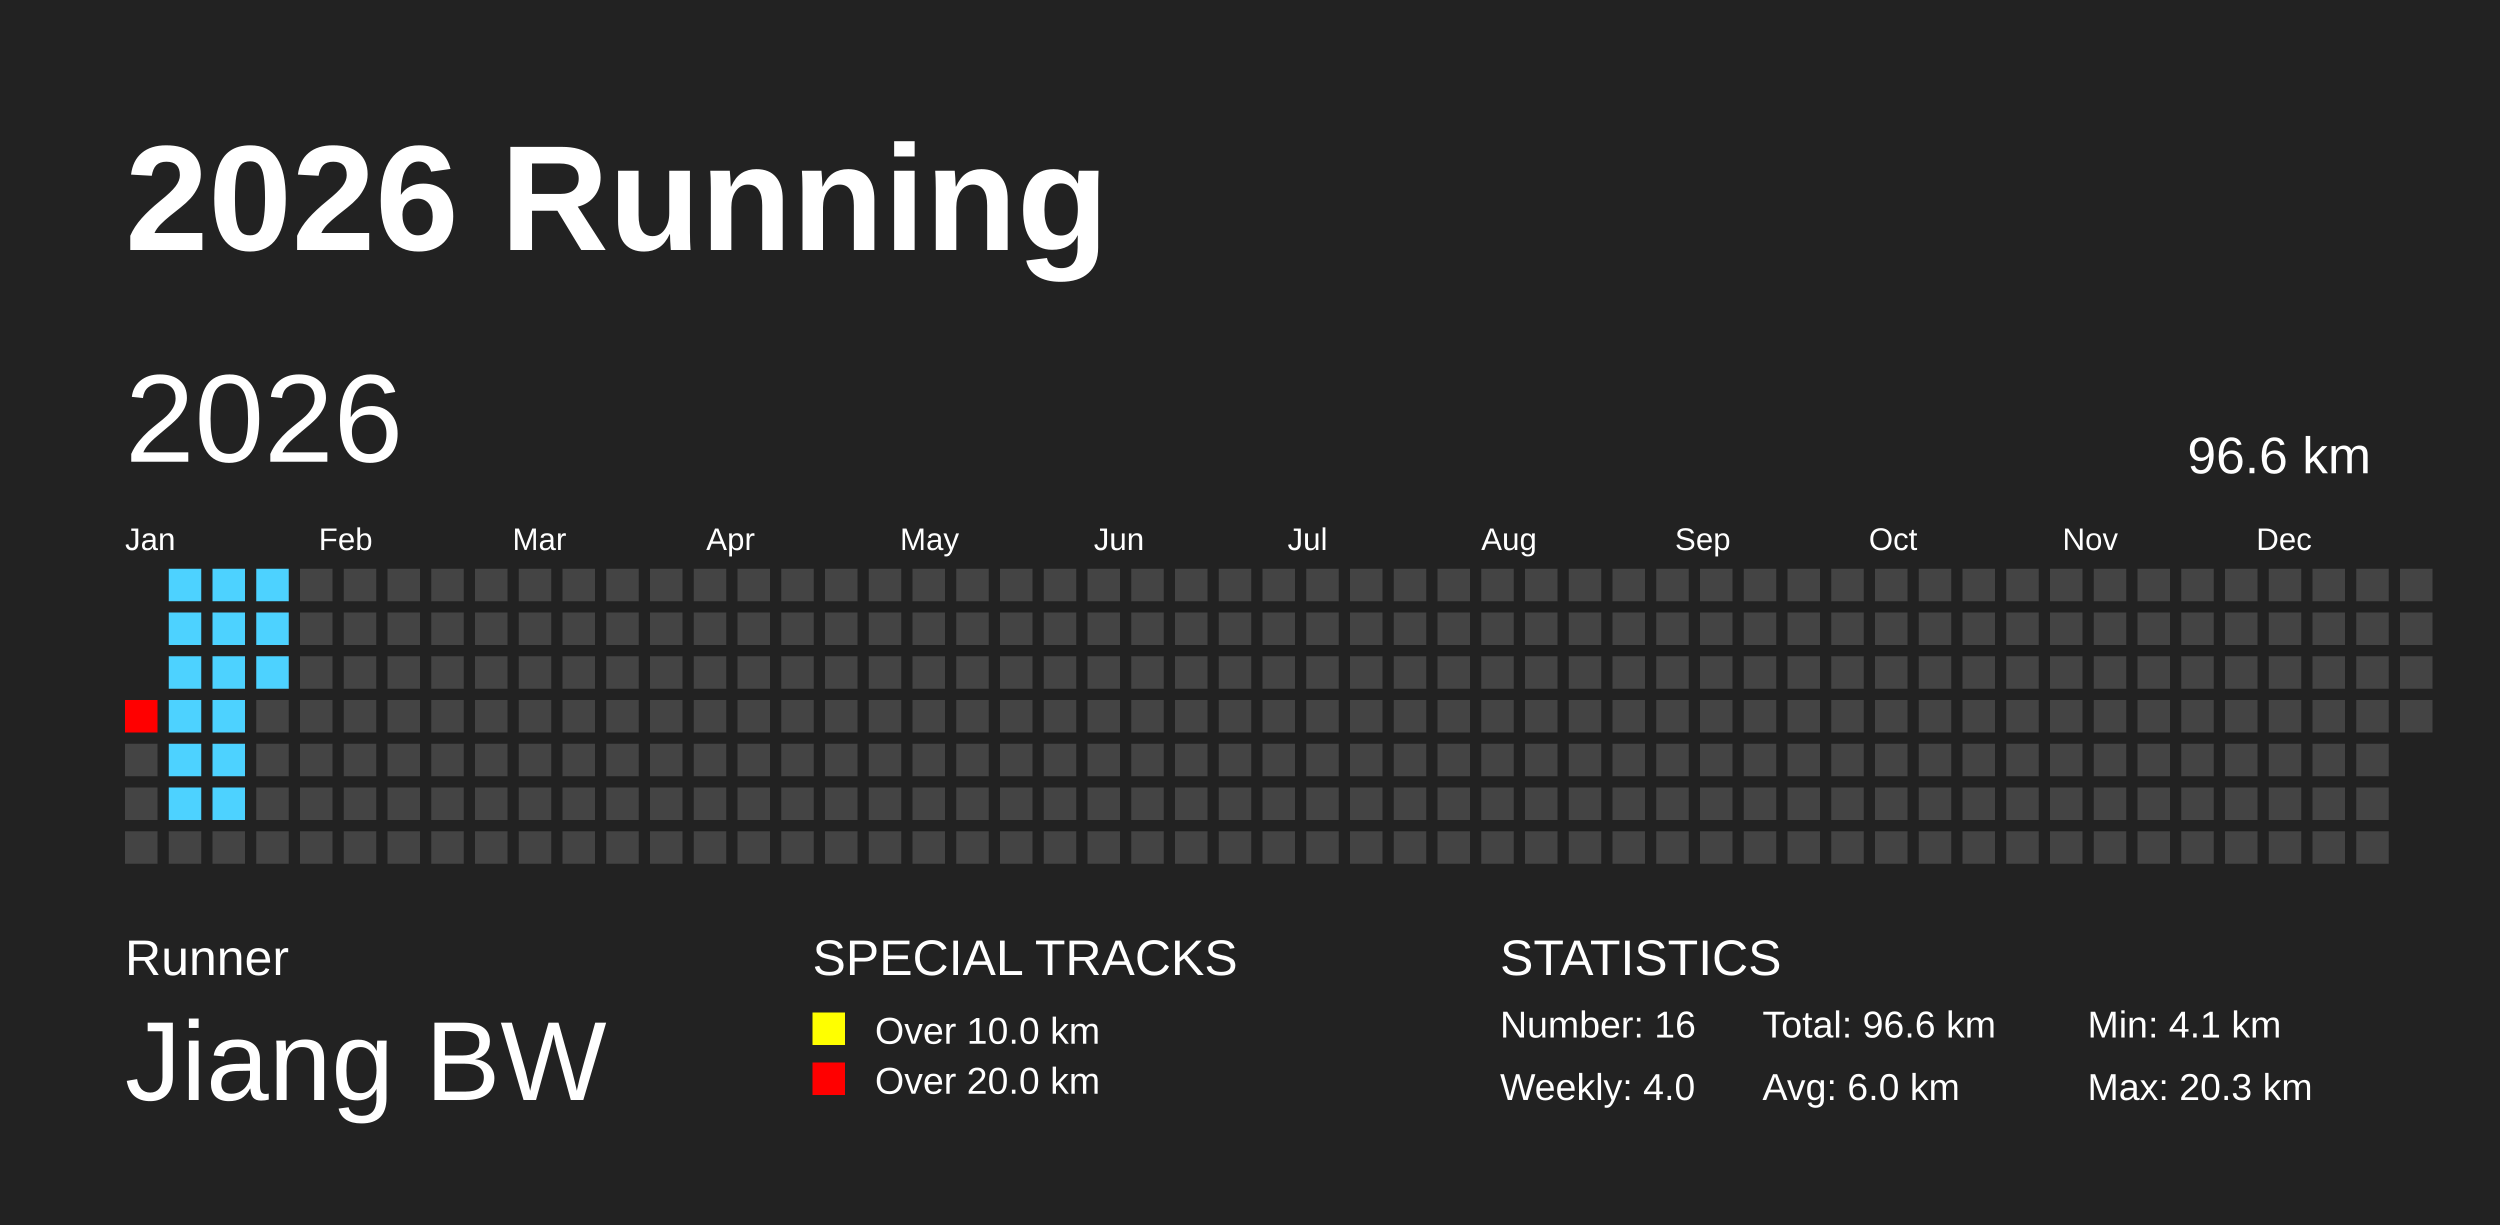
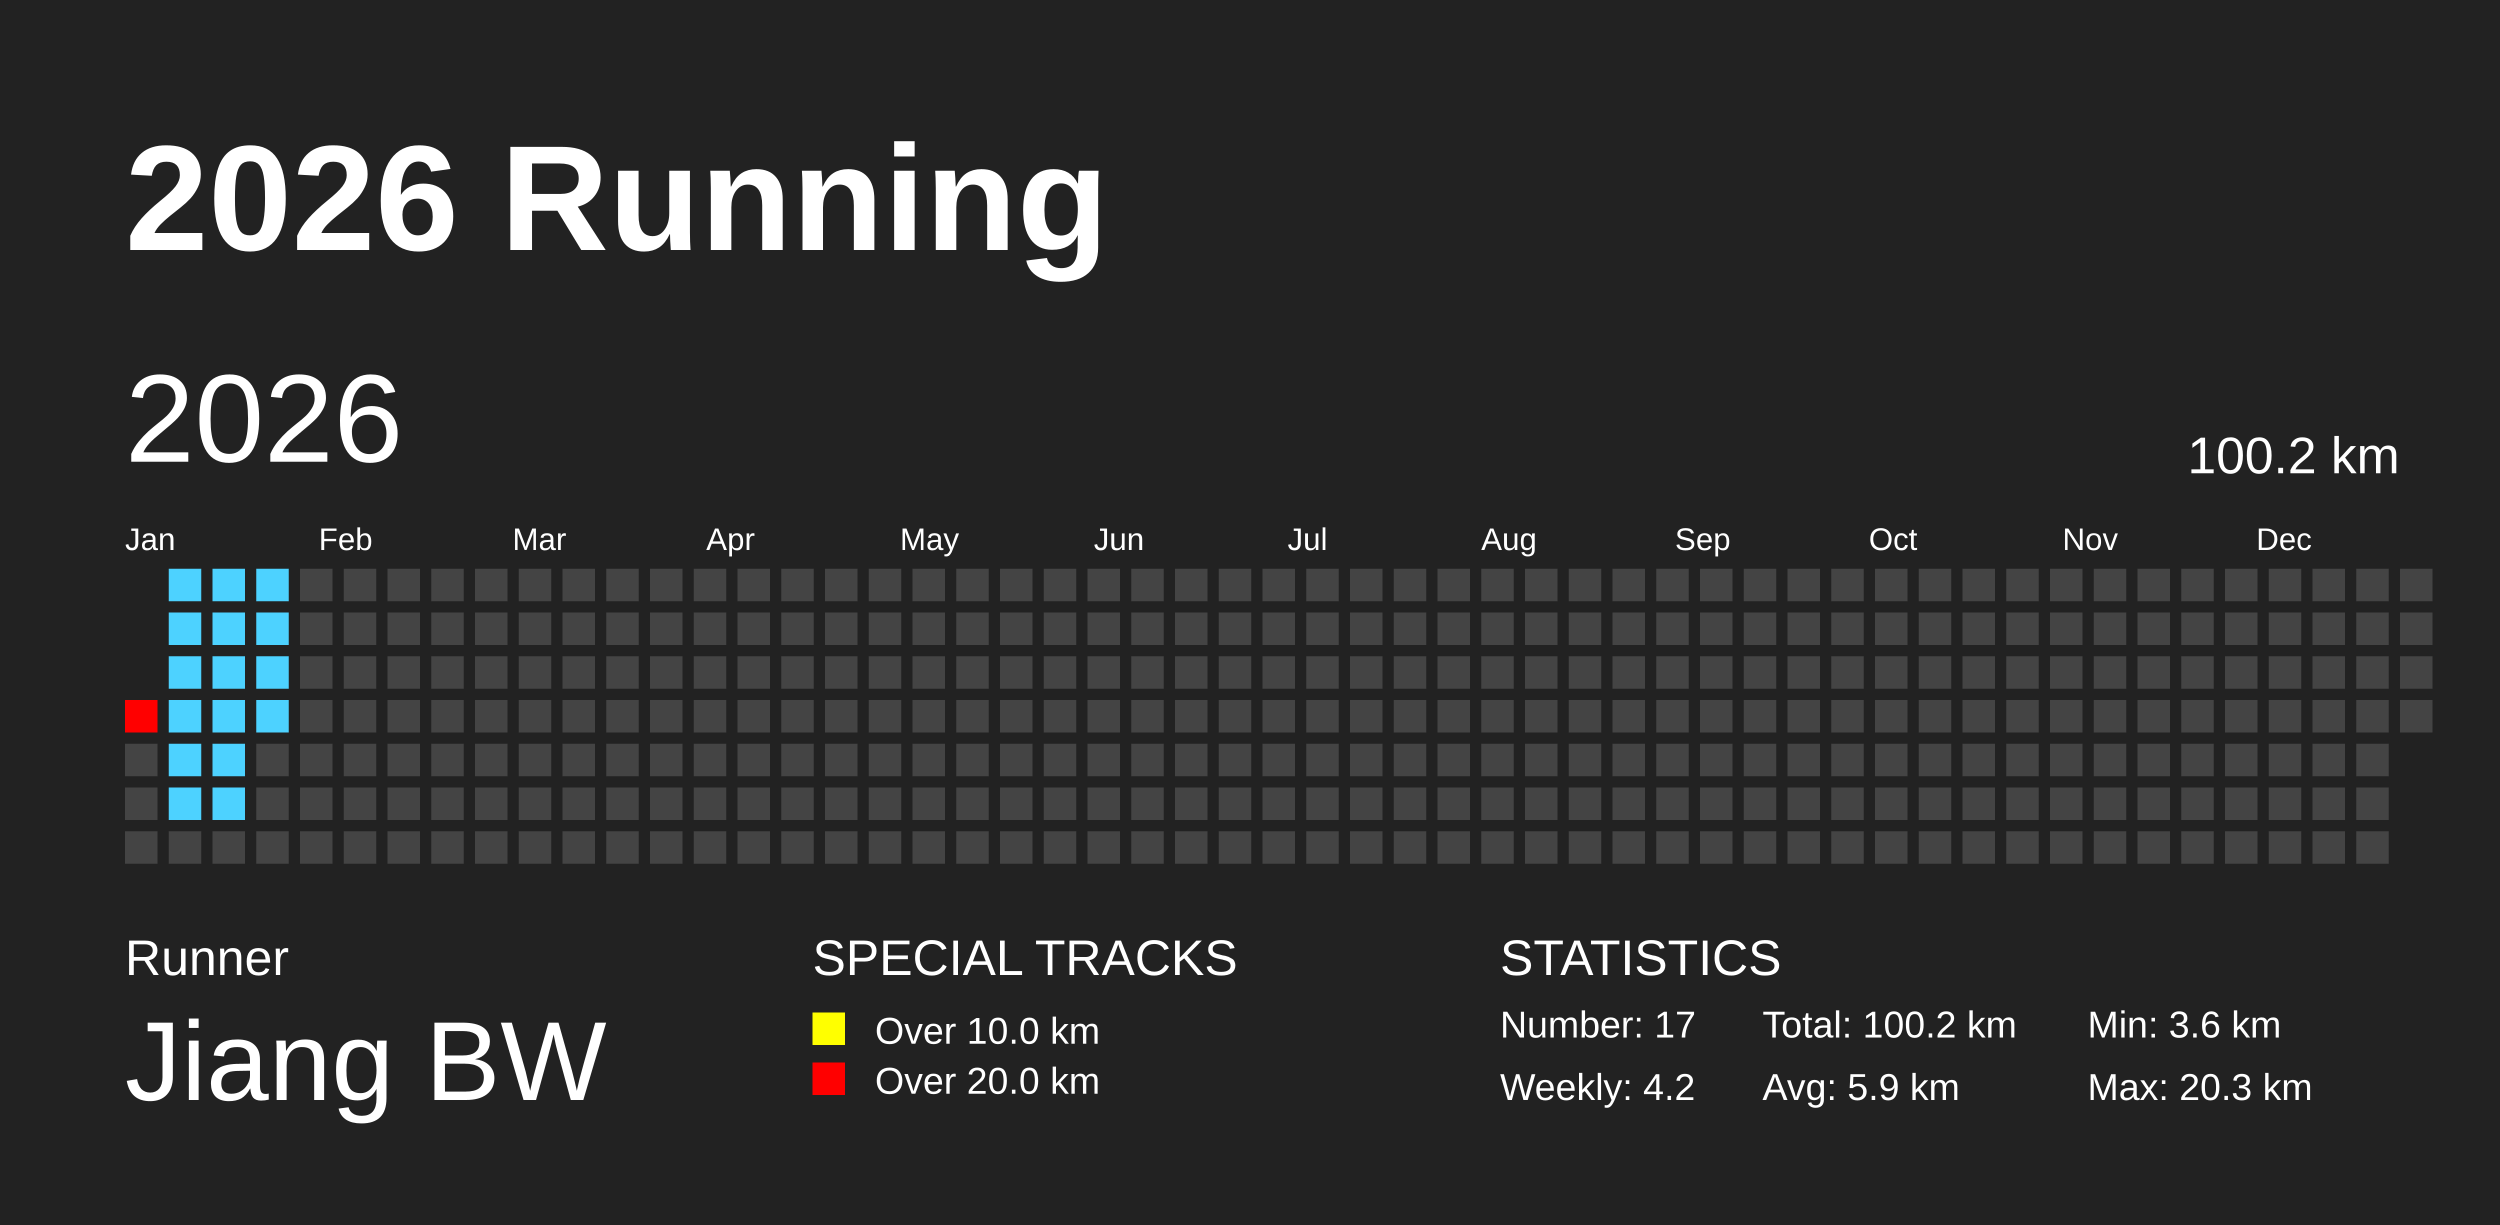
<svg xmlns="http://www.w3.org/2000/svg" baseProfile="full" height="98mm" version="1.1" viewBox="0,0,200,98" width="200mm">
  <defs />
  <rect fill="#222222" height="98" width="200" x="0" y="0" />
  <text fill="#FFFFFF" style="font-size:12px; font-family:Arial; font-weight:bold;" x="10" y="20">2026 Running</text>
  <text fill="#FFFFFF" style="font-size:4px; font-family:Arial" x="10" y="78">Runner</text>
  <text fill="#FFFFFF" style="font-size:9px; font-family:Arial" x="10" y="88">Jiang BW</text>
  <text fill="#FFFFFF" style="font-size:4px; font-family:Arial" x="65" y="78">SPECIAL TRACKS</text>
  <rect fill="yellow" height="2.6" width="2.6" x="65" y="81" />
  <text fill="#FFFFFF" style="font-size:3px; font-family:Arial" x="70" y="83.5">Over 10.0 km</text>
  <rect fill="red" height="2.6" width="2.6" x="65" y="85" />
  <text fill="#FFFFFF" style="font-size:3px; font-family:Arial" x="70" y="87.5">Over 20.0 km</text>
  <text fill="#FFFFFF" style="font-size:4px; font-family:Arial" x="120" y="78">STATISTICS</text>
-   <text fill="#FFFFFF" style="font-size:3px; font-family:Arial" x="120" y="83">Number: 16</text>
-   <text fill="#FFFFFF" style="font-size:3px; font-family:Arial" x="120" y="88">Weekly: 4.0</text>
-   <text fill="#FFFFFF" style="font-size:3px; font-family:Arial" x="141" y="83">Total: 96.6 km</text>
-   <text fill="#FFFFFF" style="font-size:3px; font-family:Arial" x="141" y="88">Avg: 6.0 km</text>
-   <text fill="#FFFFFF" style="font-size:3px; font-family:Arial" x="167" y="83">Min: 4.1 km</text>
+   <text fill="#FFFFFF" style="font-size:3px; font-family:Arial" x="120" y="83">Number: 17</text>
+   <text fill="#FFFFFF" style="font-size:3px; font-family:Arial" x="120" y="88">Weekly: 4.2</text>
+   <text fill="#FFFFFF" style="font-size:3px; font-family:Arial" x="141" y="83">Total: 100.2 km</text>
+   <text fill="#FFFFFF" style="font-size:3px; font-family:Arial" x="141" y="88">Avg: 5.9 km</text>
+   <text fill="#FFFFFF" style="font-size:3px; font-family:Arial" x="167" y="83">Min: 3.6 km</text>
  <text fill="#FFFFFF" style="font-size:3px; font-family:Arial" x="167" y="88">Max: 20.3 km</text>
  <text dominant-baseline="hanging" fill="#FFFFFF" style="font-size:10.0px; font-family:Arial;" x="10" y="30">2026</text>
-   <text dominant-baseline="hanging" fill="#FFFFFF" style="font-size:4.125px; font-family:Arial;" x="175" y="35">96.6 km</text>
+   <text dominant-baseline="hanging" fill="#FFFFFF" style="font-size:4.125px; font-family:Arial;" x="175" y="35">100.2 km</text>
  <text fill="#FFFFFF" style="font-size:2.5px; font-family:Arial" x="10.0" y="44">Jan</text>
  <text fill="#FFFFFF" style="font-size:2.5px; font-family:Arial" x="25.5" y="44">Feb</text>
  <text fill="#FFFFFF" style="font-size:2.5px; font-family:Arial" x="41.0" y="44">Mar</text>
  <text fill="#FFFFFF" style="font-size:2.5px; font-family:Arial" x="56.5" y="44">Apr</text>
  <text fill="#FFFFFF" style="font-size:2.5px; font-family:Arial" x="72.0" y="44">May</text>
  <text fill="#FFFFFF" style="font-size:2.5px; font-family:Arial" x="87.5" y="44">Jun</text>
  <text fill="#FFFFFF" style="font-size:2.5px; font-family:Arial" x="103.0" y="44">Jul</text>
  <text fill="#FFFFFF" style="font-size:2.5px; font-family:Arial" x="118.5" y="44">Aug</text>
  <text fill="#FFFFFF" style="font-size:2.5px; font-family:Arial" x="134.0" y="44">Sep</text>
  <text fill="#FFFFFF" style="font-size:2.5px; font-family:Arial" x="149.5" y="44">Oct</text>
  <text fill="#FFFFFF" style="font-size:2.5px; font-family:Arial" x="165.0" y="44">Nov</text>
  <text fill="#FFFFFF" style="font-size:2.5px; font-family:Arial" x="180.5" y="44">Dec</text>
  <rect fill="red" height="2.6" width="2.6" x="10.0" y="56.0" />
  <rect fill="#444444" height="2.6" width="2.6" x="10.0" y="59.5" />
  <rect fill="#444444" height="2.6" width="2.6" x="10.0" y="63.0" />
  <rect fill="#444444" height="2.6" width="2.6" x="10.0" y="66.5" />
  <rect fill="#4dd2ff" height="2.6" width="2.6" x="13.5" y="45.5" />
  <rect fill="#4dd2ff" height="2.6" width="2.6" x="13.5" y="49.0" />
  <rect fill="#4dd2ff" height="2.6" width="2.6" x="13.5" y="52.5" />
  <rect fill="#4dd2ff" height="2.6" width="2.6" x="13.5" y="56.0" />
  <rect fill="#4dd2ff" height="2.6" width="2.6" x="13.5" y="59.5" />
  <rect fill="#4dd2ff" height="2.6" width="2.6" x="13.5" y="63.0" />
  <rect fill="#444444" height="2.6" width="2.6" x="13.5" y="66.5" />
  <rect fill="#4dd2ff" height="2.6" width="2.6" x="17.0" y="45.5" />
  <rect fill="#4dd2ff" height="2.6" width="2.6" x="17.0" y="49.0" />
  <rect fill="#4dd2ff" height="2.6" width="2.6" x="17.0" y="52.5" />
  <rect fill="#4dd2ff" height="2.6" width="2.6" x="17.0" y="56.0" />
  <rect fill="#4dd2ff" height="2.6" width="2.6" x="17.0" y="59.5" />
  <rect fill="#4dd2ff" height="2.6" width="2.6" x="17.0" y="63.0" />
  <rect fill="#444444" height="2.6" width="2.6" x="17.0" y="66.5" />
  <rect fill="#4dd2ff" height="2.6" width="2.6" x="20.5" y="45.5" />
  <rect fill="#4dd2ff" height="2.6" width="2.6" x="20.5" y="49.0" />
  <rect fill="#4dd2ff" height="2.6" width="2.6" x="20.5" y="52.5" />
-   <rect fill="#444444" height="2.6" width="2.6" x="20.5" y="56.0" />
+   <rect fill="#4dd2ff" height="2.6" width="2.6" x="20.5" y="56.0" />
  <rect fill="#444444" height="2.6" width="2.6" x="20.5" y="59.5" />
  <rect fill="#444444" height="2.6" width="2.6" x="20.5" y="63.0" />
  <rect fill="#444444" height="2.6" width="2.6" x="20.5" y="66.5" />
  <rect fill="#444444" height="2.6" width="2.6" x="24.0" y="45.5" />
  <rect fill="#444444" height="2.6" width="2.6" x="24.0" y="49.0" />
  <rect fill="#444444" height="2.6" width="2.6" x="24.0" y="52.5" />
  <rect fill="#444444" height="2.6" width="2.6" x="24.0" y="56.0" />
  <rect fill="#444444" height="2.6" width="2.6" x="24.0" y="59.5" />
  <rect fill="#444444" height="2.6" width="2.6" x="24.0" y="63.0" />
  <rect fill="#444444" height="2.6" width="2.6" x="24.0" y="66.5" />
  <rect fill="#444444" height="2.6" width="2.6" x="27.5" y="45.5" />
  <rect fill="#444444" height="2.6" width="2.6" x="27.5" y="49.0" />
  <rect fill="#444444" height="2.6" width="2.6" x="27.5" y="52.5" />
  <rect fill="#444444" height="2.6" width="2.6" x="27.5" y="56.0" />
  <rect fill="#444444" height="2.6" width="2.6" x="27.5" y="59.5" />
  <rect fill="#444444" height="2.6" width="2.6" x="27.5" y="63.0" />
  <rect fill="#444444" height="2.6" width="2.6" x="27.5" y="66.5" />
  <rect fill="#444444" height="2.6" width="2.6" x="31.0" y="45.5" />
  <rect fill="#444444" height="2.6" width="2.6" x="31.0" y="49.0" />
  <rect fill="#444444" height="2.6" width="2.6" x="31.0" y="52.5" />
  <rect fill="#444444" height="2.6" width="2.6" x="31.0" y="56.0" />
  <rect fill="#444444" height="2.6" width="2.6" x="31.0" y="59.5" />
  <rect fill="#444444" height="2.6" width="2.6" x="31.0" y="63.0" />
  <rect fill="#444444" height="2.6" width="2.6" x="31.0" y="66.5" />
  <rect fill="#444444" height="2.6" width="2.6" x="34.5" y="45.5" />
  <rect fill="#444444" height="2.6" width="2.6" x="34.5" y="49.0" />
  <rect fill="#444444" height="2.6" width="2.6" x="34.5" y="52.5" />
  <rect fill="#444444" height="2.6" width="2.6" x="34.5" y="56.0" />
  <rect fill="#444444" height="2.6" width="2.6" x="34.5" y="59.5" />
  <rect fill="#444444" height="2.6" width="2.6" x="34.5" y="63.0" />
  <rect fill="#444444" height="2.6" width="2.6" x="34.5" y="66.5" />
  <rect fill="#444444" height="2.6" width="2.6" x="38.0" y="45.5" />
  <rect fill="#444444" height="2.6" width="2.6" x="38.0" y="49.0" />
  <rect fill="#444444" height="2.6" width="2.6" x="38.0" y="52.5" />
  <rect fill="#444444" height="2.6" width="2.6" x="38.0" y="56.0" />
  <rect fill="#444444" height="2.6" width="2.6" x="38.0" y="59.5" />
  <rect fill="#444444" height="2.6" width="2.6" x="38.0" y="63.0" />
  <rect fill="#444444" height="2.6" width="2.6" x="38.0" y="66.5" />
  <rect fill="#444444" height="2.6" width="2.6" x="41.5" y="45.5" />
  <rect fill="#444444" height="2.6" width="2.6" x="41.5" y="49.0" />
  <rect fill="#444444" height="2.6" width="2.6" x="41.5" y="52.5" />
  <rect fill="#444444" height="2.6" width="2.6" x="41.5" y="56.0" />
  <rect fill="#444444" height="2.6" width="2.6" x="41.5" y="59.5" />
  <rect fill="#444444" height="2.6" width="2.6" x="41.5" y="63.0" />
  <rect fill="#444444" height="2.6" width="2.6" x="41.5" y="66.5" />
  <rect fill="#444444" height="2.6" width="2.6" x="45.0" y="45.5" />
  <rect fill="#444444" height="2.6" width="2.6" x="45.0" y="49.0" />
  <rect fill="#444444" height="2.6" width="2.6" x="45.0" y="52.5" />
  <rect fill="#444444" height="2.6" width="2.6" x="45.0" y="56.0" />
  <rect fill="#444444" height="2.6" width="2.6" x="45.0" y="59.5" />
  <rect fill="#444444" height="2.6" width="2.6" x="45.0" y="63.0" />
  <rect fill="#444444" height="2.6" width="2.6" x="45.0" y="66.5" />
  <rect fill="#444444" height="2.6" width="2.6" x="48.5" y="45.5" />
  <rect fill="#444444" height="2.6" width="2.6" x="48.5" y="49.0" />
  <rect fill="#444444" height="2.6" width="2.6" x="48.5" y="52.5" />
  <rect fill="#444444" height="2.6" width="2.6" x="48.5" y="56.0" />
  <rect fill="#444444" height="2.6" width="2.6" x="48.5" y="59.5" />
  <rect fill="#444444" height="2.6" width="2.6" x="48.5" y="63.0" />
  <rect fill="#444444" height="2.6" width="2.6" x="48.5" y="66.5" />
  <rect fill="#444444" height="2.6" width="2.6" x="52.0" y="45.5" />
  <rect fill="#444444" height="2.6" width="2.6" x="52.0" y="49.0" />
  <rect fill="#444444" height="2.6" width="2.6" x="52.0" y="52.5" />
  <rect fill="#444444" height="2.6" width="2.6" x="52.0" y="56.0" />
  <rect fill="#444444" height="2.6" width="2.6" x="52.0" y="59.5" />
  <rect fill="#444444" height="2.6" width="2.6" x="52.0" y="63.0" />
  <rect fill="#444444" height="2.6" width="2.6" x="52.0" y="66.5" />
  <rect fill="#444444" height="2.6" width="2.6" x="55.5" y="45.5" />
  <rect fill="#444444" height="2.6" width="2.6" x="55.5" y="49.0" />
  <rect fill="#444444" height="2.6" width="2.6" x="55.5" y="52.5" />
  <rect fill="#444444" height="2.6" width="2.6" x="55.5" y="56.0" />
  <rect fill="#444444" height="2.6" width="2.6" x="55.5" y="59.5" />
  <rect fill="#444444" height="2.6" width="2.6" x="55.5" y="63.0" />
  <rect fill="#444444" height="2.6" width="2.6" x="55.5" y="66.5" />
  <rect fill="#444444" height="2.6" width="2.6" x="59.0" y="45.5" />
  <rect fill="#444444" height="2.6" width="2.6" x="59.0" y="49.0" />
  <rect fill="#444444" height="2.6" width="2.6" x="59.0" y="52.5" />
  <rect fill="#444444" height="2.6" width="2.6" x="59.0" y="56.0" />
  <rect fill="#444444" height="2.6" width="2.6" x="59.0" y="59.5" />
  <rect fill="#444444" height="2.6" width="2.6" x="59.0" y="63.0" />
  <rect fill="#444444" height="2.6" width="2.6" x="59.0" y="66.5" />
  <rect fill="#444444" height="2.6" width="2.6" x="62.5" y="45.5" />
  <rect fill="#444444" height="2.6" width="2.6" x="62.5" y="49.0" />
  <rect fill="#444444" height="2.6" width="2.6" x="62.5" y="52.5" />
  <rect fill="#444444" height="2.6" width="2.6" x="62.5" y="56.0" />
  <rect fill="#444444" height="2.6" width="2.6" x="62.5" y="59.5" />
  <rect fill="#444444" height="2.6" width="2.6" x="62.5" y="63.0" />
  <rect fill="#444444" height="2.6" width="2.6" x="62.5" y="66.5" />
  <rect fill="#444444" height="2.6" width="2.6" x="66.0" y="45.5" />
  <rect fill="#444444" height="2.6" width="2.6" x="66.0" y="49.0" />
  <rect fill="#444444" height="2.6" width="2.6" x="66.0" y="52.5" />
  <rect fill="#444444" height="2.6" width="2.6" x="66.0" y="56.0" />
  <rect fill="#444444" height="2.6" width="2.6" x="66.0" y="59.5" />
  <rect fill="#444444" height="2.6" width="2.6" x="66.0" y="63.0" />
  <rect fill="#444444" height="2.6" width="2.6" x="66.0" y="66.5" />
  <rect fill="#444444" height="2.6" width="2.6" x="69.5" y="45.5" />
  <rect fill="#444444" height="2.6" width="2.6" x="69.5" y="49.0" />
  <rect fill="#444444" height="2.6" width="2.6" x="69.5" y="52.5" />
  <rect fill="#444444" height="2.6" width="2.6" x="69.5" y="56.0" />
  <rect fill="#444444" height="2.6" width="2.6" x="69.5" y="59.5" />
  <rect fill="#444444" height="2.6" width="2.6" x="69.5" y="63.0" />
  <rect fill="#444444" height="2.6" width="2.6" x="69.5" y="66.5" />
  <rect fill="#444444" height="2.6" width="2.6" x="73.0" y="45.5" />
  <rect fill="#444444" height="2.6" width="2.6" x="73.0" y="49.0" />
  <rect fill="#444444" height="2.6" width="2.6" x="73.0" y="52.5" />
  <rect fill="#444444" height="2.6" width="2.6" x="73.0" y="56.0" />
  <rect fill="#444444" height="2.6" width="2.6" x="73.0" y="59.5" />
  <rect fill="#444444" height="2.6" width="2.6" x="73.0" y="63.0" />
  <rect fill="#444444" height="2.6" width="2.6" x="73.0" y="66.5" />
  <rect fill="#444444" height="2.6" width="2.6" x="76.5" y="45.5" />
  <rect fill="#444444" height="2.6" width="2.6" x="76.5" y="49.0" />
  <rect fill="#444444" height="2.6" width="2.6" x="76.5" y="52.5" />
  <rect fill="#444444" height="2.6" width="2.6" x="76.5" y="56.0" />
  <rect fill="#444444" height="2.6" width="2.6" x="76.5" y="59.5" />
  <rect fill="#444444" height="2.6" width="2.6" x="76.5" y="63.0" />
  <rect fill="#444444" height="2.6" width="2.6" x="76.5" y="66.5" />
  <rect fill="#444444" height="2.6" width="2.6" x="80.0" y="45.5" />
  <rect fill="#444444" height="2.6" width="2.6" x="80.0" y="49.0" />
  <rect fill="#444444" height="2.6" width="2.6" x="80.0" y="52.5" />
  <rect fill="#444444" height="2.6" width="2.6" x="80.0" y="56.0" />
  <rect fill="#444444" height="2.6" width="2.6" x="80.0" y="59.5" />
  <rect fill="#444444" height="2.6" width="2.6" x="80.0" y="63.0" />
  <rect fill="#444444" height="2.6" width="2.6" x="80.0" y="66.5" />
  <rect fill="#444444" height="2.6" width="2.6" x="83.5" y="45.5" />
  <rect fill="#444444" height="2.6" width="2.6" x="83.5" y="49.0" />
  <rect fill="#444444" height="2.6" width="2.6" x="83.5" y="52.5" />
  <rect fill="#444444" height="2.6" width="2.6" x="83.5" y="56.0" />
  <rect fill="#444444" height="2.6" width="2.6" x="83.5" y="59.5" />
  <rect fill="#444444" height="2.6" width="2.6" x="83.5" y="63.0" />
  <rect fill="#444444" height="2.6" width="2.6" x="83.5" y="66.5" />
  <rect fill="#444444" height="2.6" width="2.6" x="87.0" y="45.5" />
  <rect fill="#444444" height="2.6" width="2.6" x="87.0" y="49.0" />
  <rect fill="#444444" height="2.6" width="2.6" x="87.0" y="52.5" />
  <rect fill="#444444" height="2.6" width="2.6" x="87.0" y="56.0" />
  <rect fill="#444444" height="2.6" width="2.6" x="87.0" y="59.5" />
  <rect fill="#444444" height="2.6" width="2.6" x="87.0" y="63.0" />
  <rect fill="#444444" height="2.6" width="2.6" x="87.0" y="66.5" />
  <rect fill="#444444" height="2.6" width="2.6" x="90.5" y="45.5" />
  <rect fill="#444444" height="2.6" width="2.6" x="90.5" y="49.0" />
  <rect fill="#444444" height="2.6" width="2.6" x="90.5" y="52.5" />
  <rect fill="#444444" height="2.6" width="2.6" x="90.5" y="56.0" />
  <rect fill="#444444" height="2.6" width="2.6" x="90.5" y="59.5" />
  <rect fill="#444444" height="2.6" width="2.6" x="90.5" y="63.0" />
  <rect fill="#444444" height="2.6" width="2.6" x="90.5" y="66.5" />
  <rect fill="#444444" height="2.6" width="2.6" x="94.0" y="45.5" />
  <rect fill="#444444" height="2.6" width="2.6" x="94.0" y="49.0" />
  <rect fill="#444444" height="2.6" width="2.6" x="94.0" y="52.5" />
  <rect fill="#444444" height="2.6" width="2.6" x="94.0" y="56.0" />
  <rect fill="#444444" height="2.6" width="2.6" x="94.0" y="59.5" />
  <rect fill="#444444" height="2.6" width="2.6" x="94.0" y="63.0" />
  <rect fill="#444444" height="2.6" width="2.6" x="94.0" y="66.5" />
  <rect fill="#444444" height="2.6" width="2.6" x="97.5" y="45.5" />
  <rect fill="#444444" height="2.6" width="2.6" x="97.5" y="49.0" />
  <rect fill="#444444" height="2.6" width="2.6" x="97.5" y="52.5" />
  <rect fill="#444444" height="2.6" width="2.6" x="97.5" y="56.0" />
  <rect fill="#444444" height="2.6" width="2.6" x="97.5" y="59.5" />
  <rect fill="#444444" height="2.6" width="2.6" x="97.5" y="63.0" />
  <rect fill="#444444" height="2.6" width="2.6" x="97.5" y="66.5" />
  <rect fill="#444444" height="2.6" width="2.6" x="101.0" y="45.5" />
  <rect fill="#444444" height="2.6" width="2.6" x="101.0" y="49.0" />
  <rect fill="#444444" height="2.6" width="2.6" x="101.0" y="52.5" />
  <rect fill="#444444" height="2.6" width="2.6" x="101.0" y="56.0" />
  <rect fill="#444444" height="2.6" width="2.6" x="101.0" y="59.5" />
  <rect fill="#444444" height="2.6" width="2.6" x="101.0" y="63.0" />
  <rect fill="#444444" height="2.6" width="2.6" x="101.0" y="66.5" />
  <rect fill="#444444" height="2.6" width="2.6" x="104.5" y="45.5" />
  <rect fill="#444444" height="2.6" width="2.6" x="104.5" y="49.0" />
  <rect fill="#444444" height="2.6" width="2.6" x="104.5" y="52.5" />
  <rect fill="#444444" height="2.6" width="2.6" x="104.5" y="56.0" />
  <rect fill="#444444" height="2.6" width="2.6" x="104.5" y="59.5" />
  <rect fill="#444444" height="2.6" width="2.6" x="104.5" y="63.0" />
  <rect fill="#444444" height="2.6" width="2.6" x="104.5" y="66.5" />
  <rect fill="#444444" height="2.6" width="2.6" x="108.0" y="45.5" />
  <rect fill="#444444" height="2.6" width="2.6" x="108.0" y="49.0" />
  <rect fill="#444444" height="2.6" width="2.6" x="108.0" y="52.5" />
  <rect fill="#444444" height="2.6" width="2.6" x="108.0" y="56.0" />
  <rect fill="#444444" height="2.6" width="2.6" x="108.0" y="59.5" />
  <rect fill="#444444" height="2.6" width="2.6" x="108.0" y="63.0" />
  <rect fill="#444444" height="2.6" width="2.6" x="108.0" y="66.5" />
  <rect fill="#444444" height="2.6" width="2.6" x="111.5" y="45.5" />
  <rect fill="#444444" height="2.6" width="2.6" x="111.5" y="49.0" />
  <rect fill="#444444" height="2.6" width="2.6" x="111.5" y="52.5" />
  <rect fill="#444444" height="2.6" width="2.6" x="111.5" y="56.0" />
  <rect fill="#444444" height="2.6" width="2.6" x="111.5" y="59.5" />
  <rect fill="#444444" height="2.6" width="2.6" x="111.5" y="63.0" />
  <rect fill="#444444" height="2.6" width="2.6" x="111.5" y="66.5" />
  <rect fill="#444444" height="2.6" width="2.6" x="115.0" y="45.5" />
  <rect fill="#444444" height="2.6" width="2.6" x="115.0" y="49.0" />
  <rect fill="#444444" height="2.6" width="2.6" x="115.0" y="52.5" />
  <rect fill="#444444" height="2.6" width="2.6" x="115.0" y="56.0" />
  <rect fill="#444444" height="2.6" width="2.6" x="115.0" y="59.5" />
  <rect fill="#444444" height="2.6" width="2.6" x="115.0" y="63.0" />
  <rect fill="#444444" height="2.6" width="2.6" x="115.0" y="66.5" />
  <rect fill="#444444" height="2.6" width="2.6" x="118.5" y="45.5" />
  <rect fill="#444444" height="2.6" width="2.6" x="118.5" y="49.0" />
  <rect fill="#444444" height="2.6" width="2.6" x="118.5" y="52.5" />
  <rect fill="#444444" height="2.6" width="2.6" x="118.5" y="56.0" />
  <rect fill="#444444" height="2.6" width="2.6" x="118.5" y="59.5" />
  <rect fill="#444444" height="2.6" width="2.6" x="118.5" y="63.0" />
  <rect fill="#444444" height="2.6" width="2.6" x="118.5" y="66.5" />
  <rect fill="#444444" height="2.6" width="2.6" x="122.0" y="45.5" />
  <rect fill="#444444" height="2.6" width="2.6" x="122.0" y="49.0" />
  <rect fill="#444444" height="2.6" width="2.6" x="122.0" y="52.5" />
  <rect fill="#444444" height="2.6" width="2.6" x="122.0" y="56.0" />
  <rect fill="#444444" height="2.6" width="2.6" x="122.0" y="59.5" />
  <rect fill="#444444" height="2.6" width="2.6" x="122.0" y="63.0" />
  <rect fill="#444444" height="2.6" width="2.6" x="122.0" y="66.5" />
  <rect fill="#444444" height="2.6" width="2.6" x="125.5" y="45.5" />
  <rect fill="#444444" height="2.6" width="2.6" x="125.5" y="49.0" />
  <rect fill="#444444" height="2.6" width="2.6" x="125.5" y="52.5" />
  <rect fill="#444444" height="2.6" width="2.6" x="125.5" y="56.0" />
  <rect fill="#444444" height="2.6" width="2.6" x="125.5" y="59.5" />
  <rect fill="#444444" height="2.6" width="2.6" x="125.5" y="63.0" />
  <rect fill="#444444" height="2.6" width="2.6" x="125.5" y="66.5" />
  <rect fill="#444444" height="2.6" width="2.6" x="129.0" y="45.5" />
  <rect fill="#444444" height="2.6" width="2.6" x="129.0" y="49.0" />
  <rect fill="#444444" height="2.6" width="2.6" x="129.0" y="52.5" />
  <rect fill="#444444" height="2.6" width="2.6" x="129.0" y="56.0" />
  <rect fill="#444444" height="2.6" width="2.6" x="129.0" y="59.5" />
  <rect fill="#444444" height="2.6" width="2.6" x="129.0" y="63.0" />
  <rect fill="#444444" height="2.6" width="2.6" x="129.0" y="66.5" />
  <rect fill="#444444" height="2.6" width="2.6" x="132.5" y="45.5" />
  <rect fill="#444444" height="2.6" width="2.6" x="132.5" y="49.0" />
  <rect fill="#444444" height="2.6" width="2.6" x="132.5" y="52.5" />
  <rect fill="#444444" height="2.6" width="2.6" x="132.5" y="56.0" />
  <rect fill="#444444" height="2.6" width="2.6" x="132.5" y="59.5" />
  <rect fill="#444444" height="2.6" width="2.6" x="132.5" y="63.0" />
  <rect fill="#444444" height="2.6" width="2.6" x="132.5" y="66.5" />
  <rect fill="#444444" height="2.6" width="2.6" x="136.0" y="45.5" />
  <rect fill="#444444" height="2.6" width="2.6" x="136.0" y="49.0" />
  <rect fill="#444444" height="2.6" width="2.6" x="136.0" y="52.5" />
  <rect fill="#444444" height="2.6" width="2.6" x="136.0" y="56.0" />
  <rect fill="#444444" height="2.6" width="2.6" x="136.0" y="59.5" />
  <rect fill="#444444" height="2.6" width="2.6" x="136.0" y="63.0" />
  <rect fill="#444444" height="2.6" width="2.6" x="136.0" y="66.5" />
  <rect fill="#444444" height="2.6" width="2.6" x="139.5" y="45.5" />
  <rect fill="#444444" height="2.6" width="2.6" x="139.5" y="49.0" />
  <rect fill="#444444" height="2.6" width="2.6" x="139.5" y="52.5" />
  <rect fill="#444444" height="2.6" width="2.6" x="139.5" y="56.0" />
  <rect fill="#444444" height="2.6" width="2.6" x="139.5" y="59.5" />
  <rect fill="#444444" height="2.6" width="2.6" x="139.5" y="63.0" />
  <rect fill="#444444" height="2.6" width="2.6" x="139.5" y="66.5" />
  <rect fill="#444444" height="2.6" width="2.6" x="143.0" y="45.5" />
  <rect fill="#444444" height="2.6" width="2.6" x="143.0" y="49.0" />
  <rect fill="#444444" height="2.6" width="2.6" x="143.0" y="52.5" />
  <rect fill="#444444" height="2.6" width="2.6" x="143.0" y="56.0" />
  <rect fill="#444444" height="2.6" width="2.6" x="143.0" y="59.5" />
  <rect fill="#444444" height="2.6" width="2.6" x="143.0" y="63.0" />
  <rect fill="#444444" height="2.6" width="2.6" x="143.0" y="66.5" />
  <rect fill="#444444" height="2.6" width="2.6" x="146.5" y="45.5" />
  <rect fill="#444444" height="2.6" width="2.6" x="146.5" y="49.0" />
  <rect fill="#444444" height="2.6" width="2.6" x="146.5" y="52.5" />
  <rect fill="#444444" height="2.6" width="2.6" x="146.5" y="56.0" />
  <rect fill="#444444" height="2.6" width="2.6" x="146.5" y="59.5" />
  <rect fill="#444444" height="2.6" width="2.6" x="146.5" y="63.0" />
  <rect fill="#444444" height="2.6" width="2.6" x="146.5" y="66.5" />
  <rect fill="#444444" height="2.6" width="2.6" x="150.0" y="45.5" />
  <rect fill="#444444" height="2.6" width="2.6" x="150.0" y="49.0" />
  <rect fill="#444444" height="2.6" width="2.6" x="150.0" y="52.5" />
  <rect fill="#444444" height="2.6" width="2.6" x="150.0" y="56.0" />
  <rect fill="#444444" height="2.6" width="2.6" x="150.0" y="59.5" />
  <rect fill="#444444" height="2.6" width="2.6" x="150.0" y="63.0" />
  <rect fill="#444444" height="2.6" width="2.6" x="150.0" y="66.5" />
  <rect fill="#444444" height="2.6" width="2.6" x="153.5" y="45.5" />
  <rect fill="#444444" height="2.6" width="2.6" x="153.5" y="49.0" />
  <rect fill="#444444" height="2.6" width="2.6" x="153.5" y="52.5" />
  <rect fill="#444444" height="2.6" width="2.6" x="153.5" y="56.0" />
  <rect fill="#444444" height="2.6" width="2.6" x="153.5" y="59.5" />
  <rect fill="#444444" height="2.6" width="2.6" x="153.5" y="63.0" />
  <rect fill="#444444" height="2.6" width="2.6" x="153.5" y="66.5" />
  <rect fill="#444444" height="2.6" width="2.6" x="157.0" y="45.5" />
  <rect fill="#444444" height="2.6" width="2.6" x="157.0" y="49.0" />
  <rect fill="#444444" height="2.6" width="2.6" x="157.0" y="52.5" />
  <rect fill="#444444" height="2.6" width="2.6" x="157.0" y="56.0" />
  <rect fill="#444444" height="2.6" width="2.6" x="157.0" y="59.5" />
  <rect fill="#444444" height="2.6" width="2.6" x="157.0" y="63.0" />
  <rect fill="#444444" height="2.6" width="2.6" x="157.0" y="66.5" />
  <rect fill="#444444" height="2.6" width="2.6" x="160.5" y="45.5" />
  <rect fill="#444444" height="2.6" width="2.6" x="160.5" y="49.0" />
  <rect fill="#444444" height="2.6" width="2.6" x="160.5" y="52.5" />
  <rect fill="#444444" height="2.6" width="2.6" x="160.5" y="56.0" />
  <rect fill="#444444" height="2.6" width="2.6" x="160.5" y="59.5" />
  <rect fill="#444444" height="2.6" width="2.6" x="160.5" y="63.0" />
  <rect fill="#444444" height="2.6" width="2.6" x="160.5" y="66.5" />
  <rect fill="#444444" height="2.6" width="2.6" x="164.0" y="45.5" />
  <rect fill="#444444" height="2.6" width="2.6" x="164.0" y="49.0" />
  <rect fill="#444444" height="2.6" width="2.6" x="164.0" y="52.5" />
  <rect fill="#444444" height="2.6" width="2.6" x="164.0" y="56.0" />
  <rect fill="#444444" height="2.6" width="2.6" x="164.0" y="59.5" />
  <rect fill="#444444" height="2.6" width="2.6" x="164.0" y="63.0" />
  <rect fill="#444444" height="2.6" width="2.6" x="164.0" y="66.5" />
  <rect fill="#444444" height="2.6" width="2.6" x="167.5" y="45.5" />
  <rect fill="#444444" height="2.6" width="2.6" x="167.5" y="49.0" />
  <rect fill="#444444" height="2.6" width="2.6" x="167.5" y="52.5" />
  <rect fill="#444444" height="2.6" width="2.6" x="167.5" y="56.0" />
  <rect fill="#444444" height="2.6" width="2.6" x="167.5" y="59.5" />
  <rect fill="#444444" height="2.6" width="2.6" x="167.5" y="63.0" />
  <rect fill="#444444" height="2.6" width="2.6" x="167.5" y="66.5" />
  <rect fill="#444444" height="2.6" width="2.6" x="171.0" y="45.5" />
  <rect fill="#444444" height="2.6" width="2.6" x="171.0" y="49.0" />
  <rect fill="#444444" height="2.6" width="2.6" x="171.0" y="52.5" />
  <rect fill="#444444" height="2.6" width="2.6" x="171.0" y="56.0" />
  <rect fill="#444444" height="2.6" width="2.6" x="171.0" y="59.5" />
  <rect fill="#444444" height="2.6" width="2.6" x="171.0" y="63.0" />
  <rect fill="#444444" height="2.6" width="2.6" x="171.0" y="66.5" />
  <rect fill="#444444" height="2.6" width="2.6" x="174.5" y="45.5" />
  <rect fill="#444444" height="2.6" width="2.6" x="174.5" y="49.0" />
  <rect fill="#444444" height="2.6" width="2.6" x="174.5" y="52.5" />
  <rect fill="#444444" height="2.6" width="2.6" x="174.5" y="56.0" />
  <rect fill="#444444" height="2.6" width="2.6" x="174.5" y="59.5" />
  <rect fill="#444444" height="2.6" width="2.6" x="174.5" y="63.0" />
  <rect fill="#444444" height="2.6" width="2.6" x="174.5" y="66.5" />
  <rect fill="#444444" height="2.6" width="2.6" x="178.0" y="45.5" />
  <rect fill="#444444" height="2.6" width="2.6" x="178.0" y="49.0" />
  <rect fill="#444444" height="2.6" width="2.6" x="178.0" y="52.5" />
  <rect fill="#444444" height="2.6" width="2.6" x="178.0" y="56.0" />
  <rect fill="#444444" height="2.6" width="2.6" x="178.0" y="59.5" />
  <rect fill="#444444" height="2.6" width="2.6" x="178.0" y="63.0" />
  <rect fill="#444444" height="2.6" width="2.6" x="178.0" y="66.5" />
  <rect fill="#444444" height="2.6" width="2.6" x="181.5" y="45.5" />
  <rect fill="#444444" height="2.6" width="2.6" x="181.5" y="49.0" />
  <rect fill="#444444" height="2.6" width="2.6" x="181.5" y="52.5" />
  <rect fill="#444444" height="2.6" width="2.6" x="181.5" y="56.0" />
  <rect fill="#444444" height="2.6" width="2.6" x="181.5" y="59.5" />
  <rect fill="#444444" height="2.6" width="2.6" x="181.5" y="63.0" />
  <rect fill="#444444" height="2.6" width="2.6" x="181.5" y="66.5" />
  <rect fill="#444444" height="2.6" width="2.6" x="185.0" y="45.5" />
  <rect fill="#444444" height="2.6" width="2.6" x="185.0" y="49.0" />
  <rect fill="#444444" height="2.6" width="2.6" x="185.0" y="52.5" />
  <rect fill="#444444" height="2.6" width="2.6" x="185.0" y="56.0" />
  <rect fill="#444444" height="2.6" width="2.6" x="185.0" y="59.5" />
  <rect fill="#444444" height="2.6" width="2.6" x="185.0" y="63.0" />
  <rect fill="#444444" height="2.6" width="2.6" x="185.0" y="66.5" />
  <rect fill="#444444" height="2.6" width="2.6" x="188.5" y="45.5" />
  <rect fill="#444444" height="2.6" width="2.6" x="188.5" y="49.0" />
  <rect fill="#444444" height="2.6" width="2.6" x="188.5" y="52.5" />
  <rect fill="#444444" height="2.6" width="2.6" x="188.5" y="56.0" />
  <rect fill="#444444" height="2.6" width="2.6" x="188.5" y="59.5" />
  <rect fill="#444444" height="2.6" width="2.6" x="188.5" y="63.0" />
  <rect fill="#444444" height="2.6" width="2.6" x="188.5" y="66.5" />
  <rect fill="#444444" height="2.6" width="2.6" x="192.0" y="45.5" />
  <rect fill="#444444" height="2.6" width="2.6" x="192.0" y="49.0" />
  <rect fill="#444444" height="2.6" width="2.6" x="192.0" y="52.5" />
  <rect fill="#444444" height="2.6" width="2.6" x="192.0" y="56.0" />
</svg>
